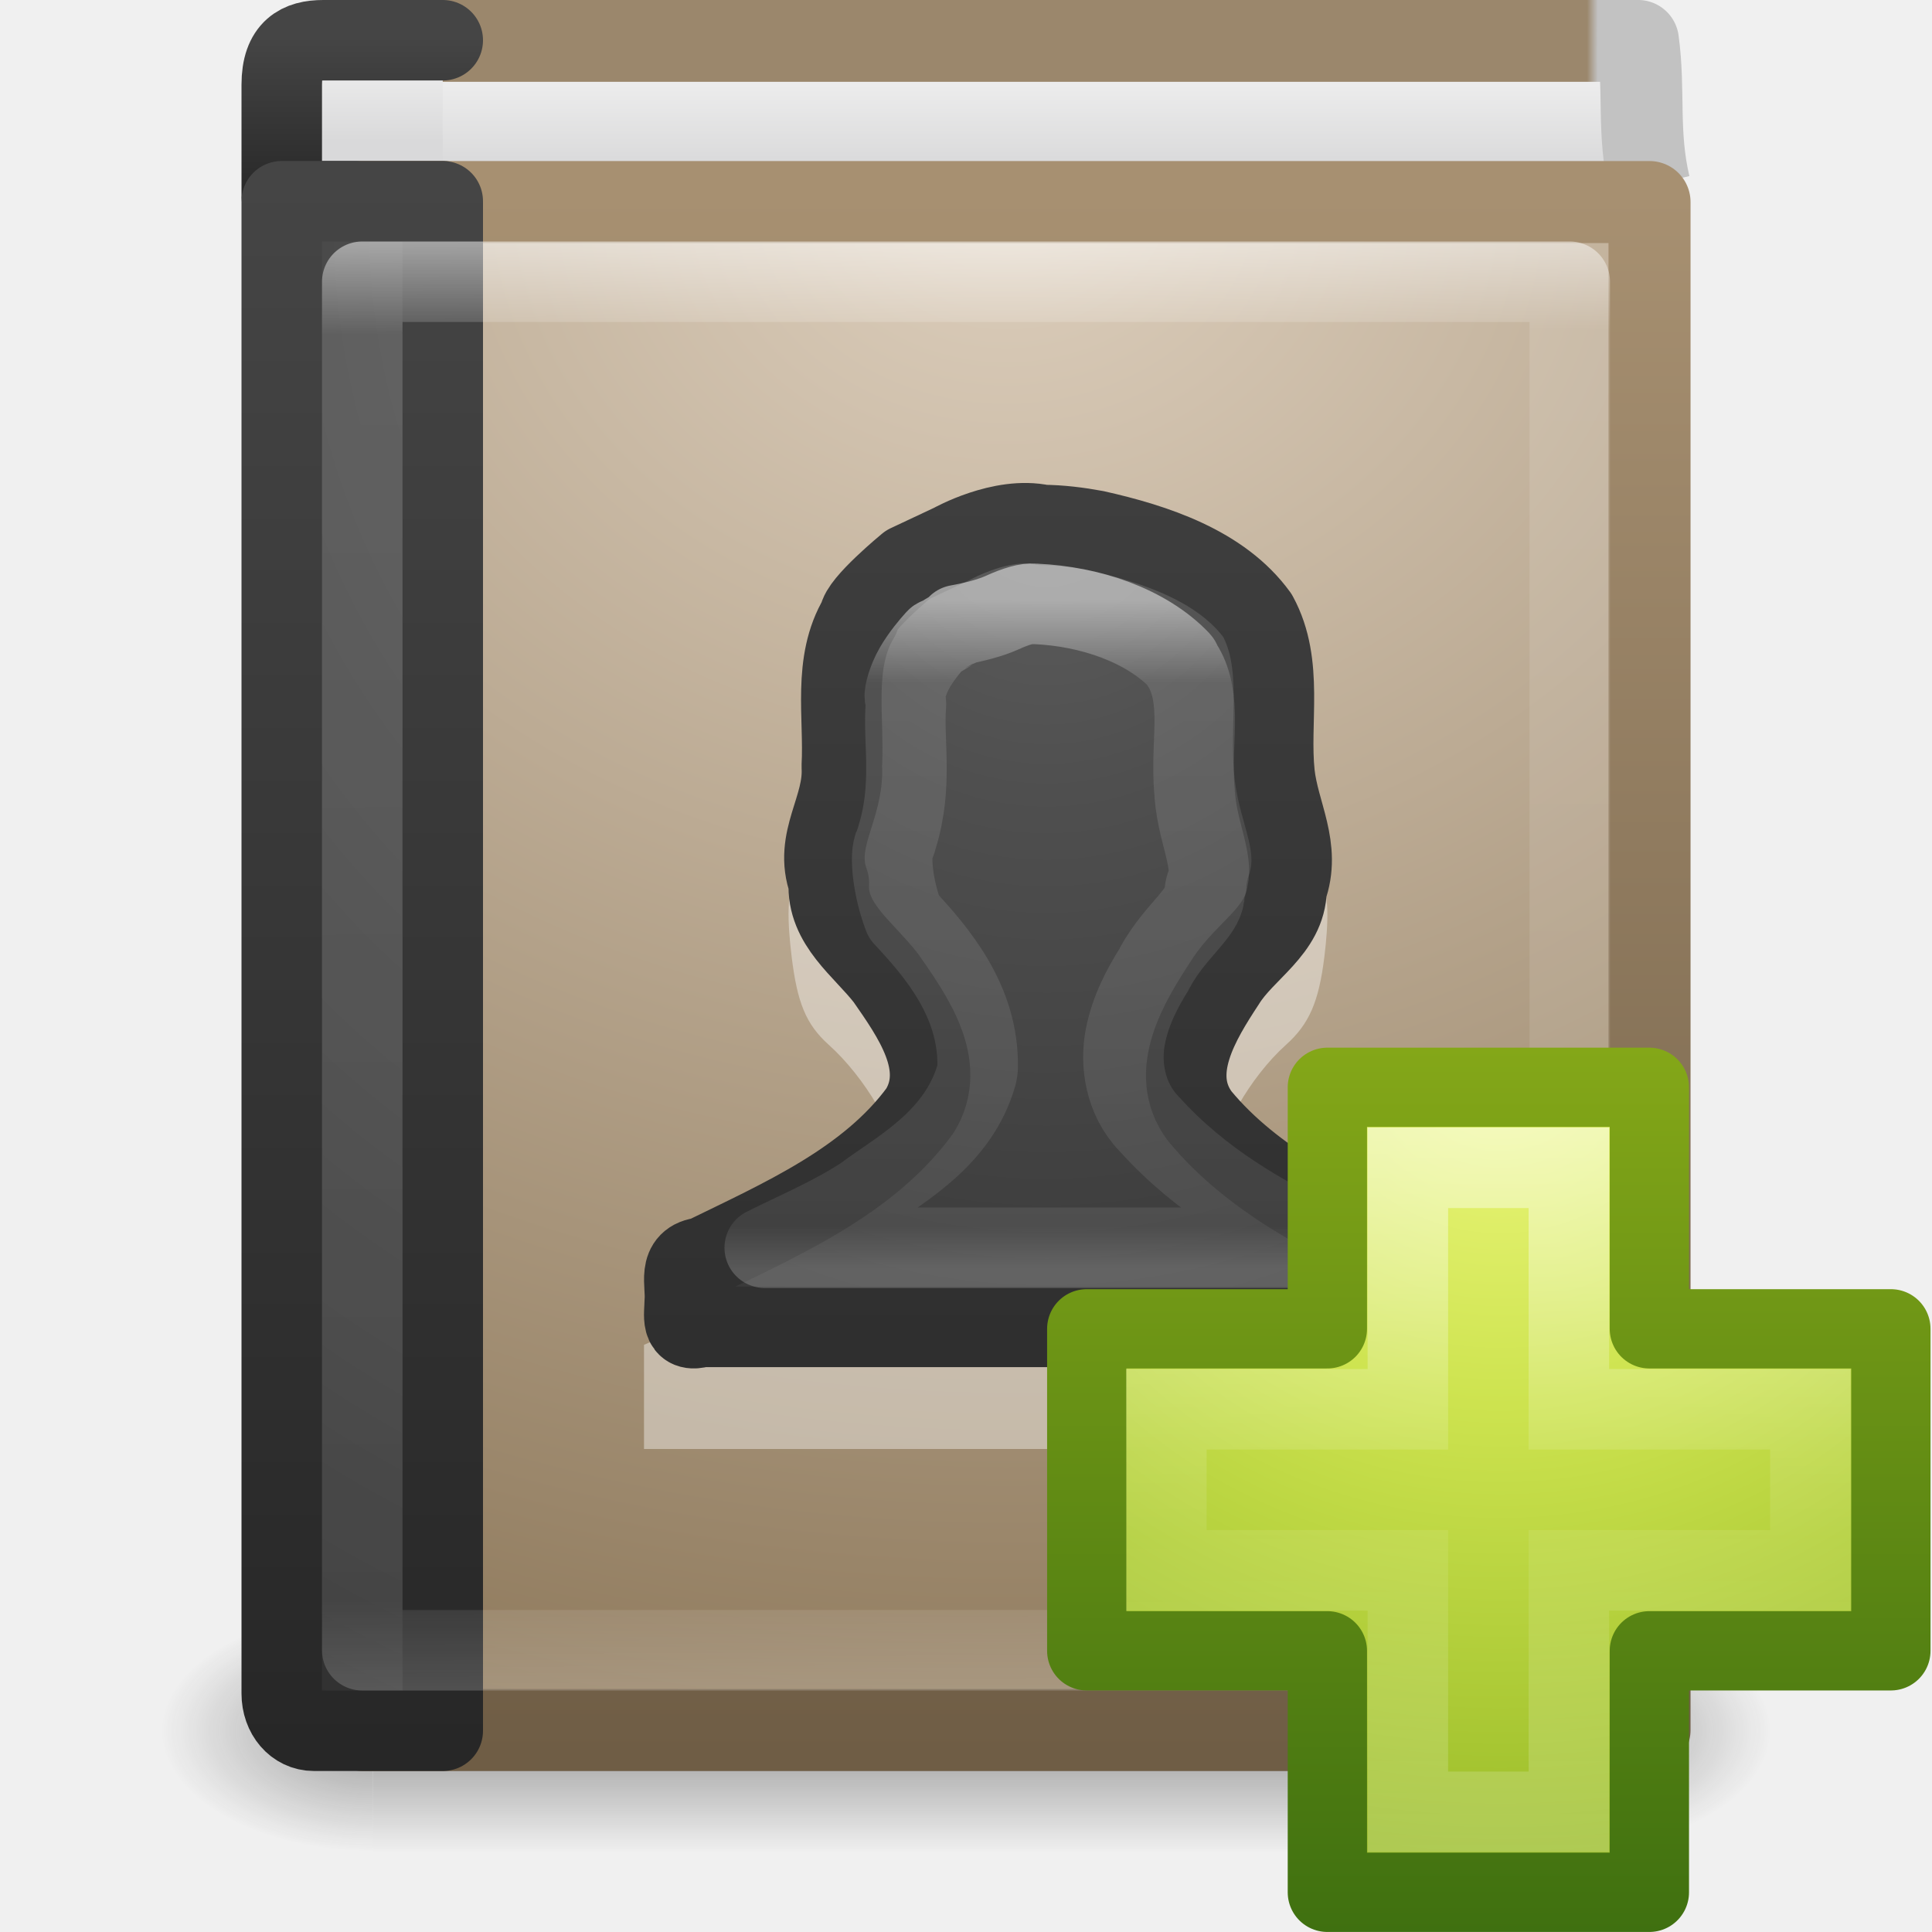
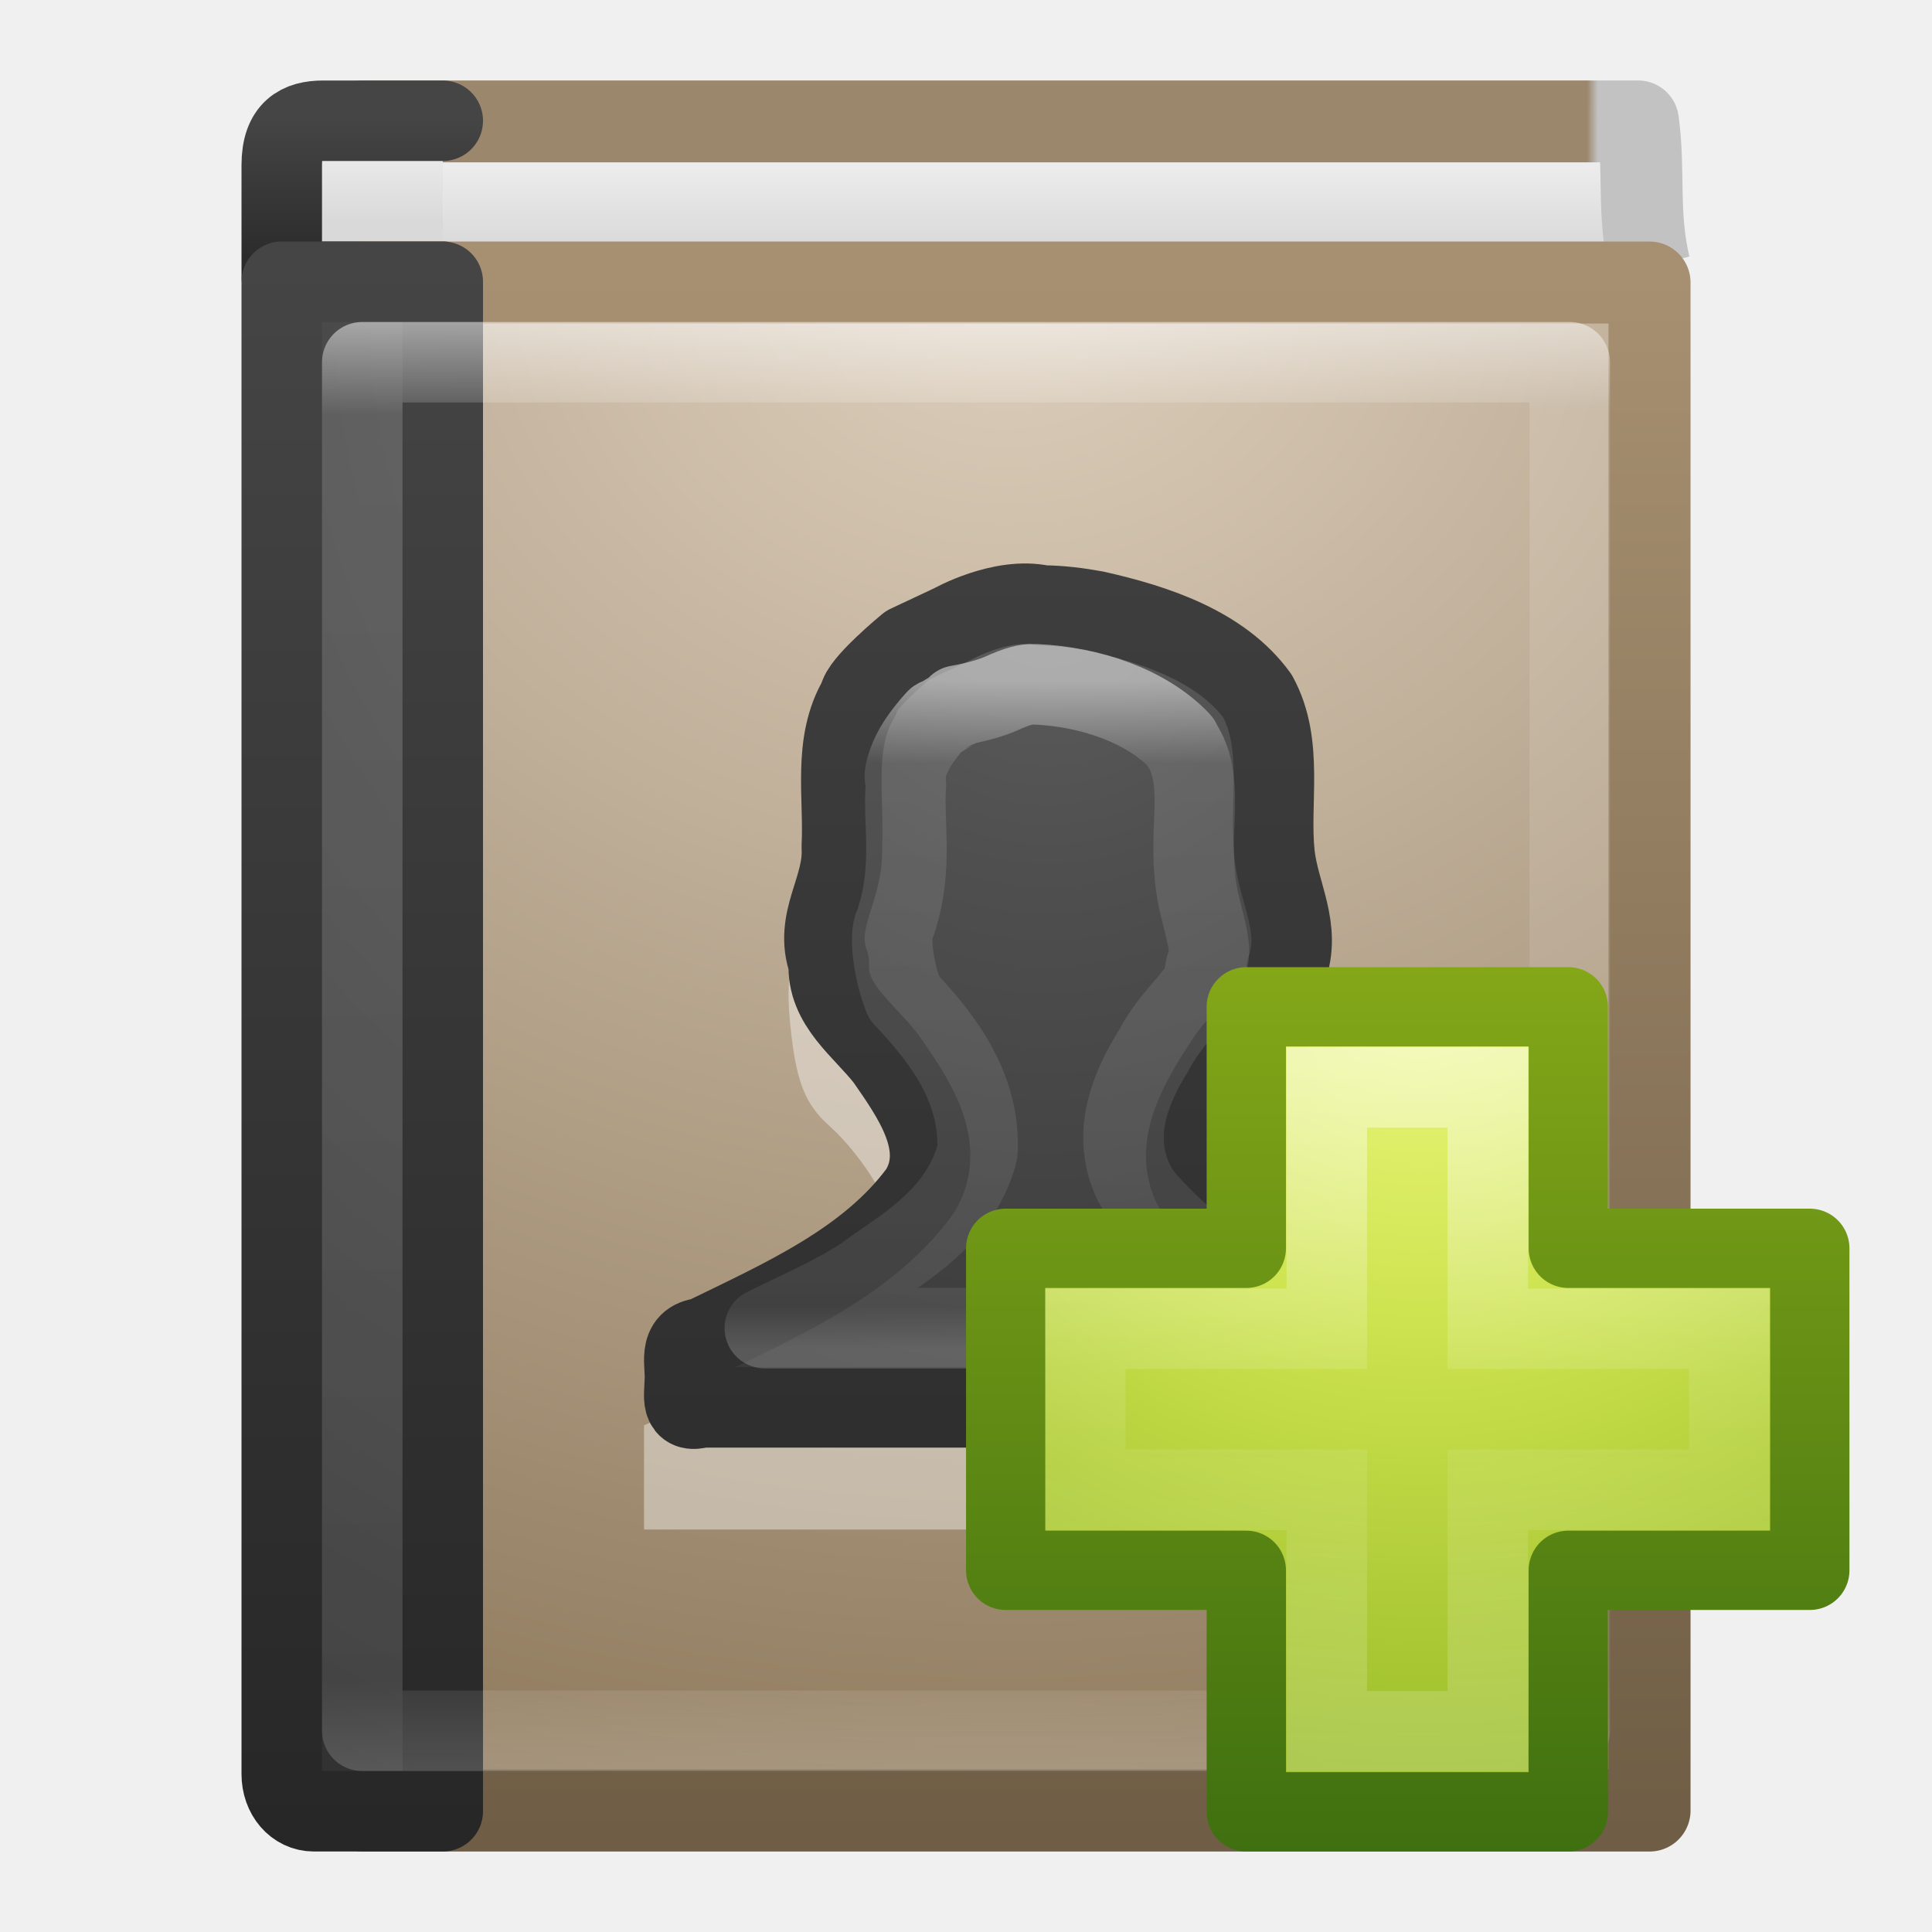
<svg xmlns="http://www.w3.org/2000/svg" xmlns:xlink="http://www.w3.org/1999/xlink" width="24" height="24" id="svg3481" version="1.1">
  <defs id="defs3483">
-     <linearGradient xlink:href="#linearGradient3195" id="linearGradient3063" gradientUnits="userSpaceOnUse" gradientTransform="matrix(0.3909663,0,0,0.4700354,2.664748,8.442357)" x1="24" y1="14.916" x2="24" y2="32.596" />
+     <linearGradient xlink:href="#linearGradient3195" id="linearGradient3063" gradientUnits="userSpaceOnUse" gradientTransform="matrix(0.3909663,0,0,0.4700354,2.664748,9.442357)" x1="24" y1="14.916" x2="24" y2="32.596" />
    <linearGradient id="linearGradient3195">
      <stop id="stop3197" style="stop-color:#ffffff;stop-opacity:1" offset="0" />
      <stop id="stop3199" style="stop-color:#ffffff;stop-opacity:0.235" offset="0.123" />
      <stop id="stop3201" style="stop-color:#ffffff;stop-opacity:0.157" offset="0.937" />
      <stop id="stop3203" style="stop-color:#ffffff;stop-opacity:0.392" offset="1" />
    </linearGradient>
-     <radialGradient xlink:href="#linearGradient2867-449-88-871-390-598-476-591-434-148-57-177-641-289-620-227-114-444-680-744-8-7" id="radialGradient3066" gradientUnits="userSpaceOnUse" gradientTransform="matrix(0,0.7455191,-0.6788126,0,18.7389,5.818746)" cx="10.904" cy="8.45" fx="10.904" fy="8.45" r="20" />
+     <radialGradient xlink:href="#linearGradient2867-449-88-871-390-598-476-591-434-148-57-177-641-289-620-227-114-444-680-744-8-7" id="radialGradient3066" gradientUnits="userSpaceOnUse" gradientTransform="matrix(0,0.7455191,-0.6788126,0,18.7389,6.818746)" cx="10.904" cy="8.45" fx="10.904" fy="8.45" r="20" />
    <linearGradient id="linearGradient2867-449-88-871-390-598-476-591-434-148-57-177-641-289-620-227-114-444-680-744-8-7">
      <stop id="stop5430-8-6" style="stop-color:#5f5f5f;stop-opacity:1" offset="0" />
      <stop id="stop5432-3-5" style="stop-color:#4f4f4f;stop-opacity:1" offset="0.262" />
      <stop id="stop5434-1-6" style="stop-color:#3b3b3b;stop-opacity:1" offset="0.705" />
      <stop id="stop5436-8-9" style="stop-color:#2b2b2b;stop-opacity:1" offset="1" />
    </linearGradient>
-     <linearGradient xlink:href="#linearGradient3707-319-631-407-324-616-674-812-821-107-178-392-400-6-7" id="linearGradient3068" gradientUnits="userSpaceOnUse" gradientTransform="matrix(0.5369519,0,0,0.5302194,0.1161825,7.029592)" x1="24" y1="44" x2="24" y2="3.899" />
+     <linearGradient xlink:href="#linearGradient3707-319-631-407-324-616-674-812-821-107-178-392-400-6-7" id="linearGradient3068" gradientUnits="userSpaceOnUse" gradientTransform="matrix(0.5369519,0,0,0.5302194,0.1161826,8.029592)" x1="24" y1="44" x2="24" y2="3.899" />
    <linearGradient id="linearGradient3707-319-631-407-324-616-674-812-821-107-178-392-400-6-7">
      <stop id="stop5440-4-4" style="stop-color:#272727;stop-opacity:1" offset="0" />
      <stop id="stop5442-3-5" style="stop-color:#454545;stop-opacity:1" offset="1" />
    </linearGradient>
-     <linearGradient xlink:href="#linearGradient3100" id="linearGradient3072" gradientUnits="userSpaceOnUse" gradientTransform="matrix(0.4054054,0,0,0.4594594,2.270271,8.972663)" x1="24" y1="4.431" x2="24.107" y2="43.758" />
+     <linearGradient xlink:href="#linearGradient3100" id="linearGradient3072" gradientUnits="userSpaceOnUse" gradientTransform="matrix(0.4054054,0,0,0.4594594,2.270271,9.972663)" x1="24" y1="4.431" x2="24.107" y2="43.758" />
    <linearGradient id="linearGradient3100">
      <stop offset="0" style="stop-color:#ffffff;stop-opacity:1" id="stop3102" />
      <stop offset="0.062" style="stop-color:#ffffff;stop-opacity:0.235" id="stop3104" />
      <stop offset="0.933" style="stop-color:#ffffff;stop-opacity:0.157" id="stop3106" />
      <stop offset="1" style="stop-color:#ffffff;stop-opacity:0.392" id="stop3108" />
    </linearGradient>
-     <radialGradient xlink:href="#linearGradient2867-449-88-871-390-598-476-591-434-148-57-177-641-289-620-227-114-444-680-744-8" id="radialGradient3075" gradientUnits="userSpaceOnUse" gradientTransform="matrix(0,1.138534,-0.9889027,-2.0976135e-8,19.65604,2.249398)" cx="7.496" cy="8.45" fx="7.496" fy="8.45" r="20" />
+     <radialGradient xlink:href="#linearGradient2867-449-88-871-390-598-476-591-434-148-57-177-641-289-620-227-114-444-680-744-8" id="radialGradient3075" gradientUnits="userSpaceOnUse" gradientTransform="matrix(0,1.138534,-0.9889027,-2.0976135e-8,19.65604,3.249398)" cx="7.496" cy="8.45" fx="7.496" fy="8.45" r="20" />
    <linearGradient id="linearGradient2867-449-88-871-390-598-476-591-434-148-57-177-641-289-620-227-114-444-680-744-8">
      <stop id="stop5430-8" style="stop-color:#5f5f5f;stop-opacity:1" offset="0" />
      <stop id="stop5432-3" style="stop-color:#4f4f4f;stop-opacity:1" offset="0.262" />
      <stop id="stop5434-1" style="stop-color:#3b3b3b;stop-opacity:1" offset="0.705" />
      <stop id="stop5436-8" style="stop-color:#2b2b2b;stop-opacity:1" offset="1" />
    </linearGradient>
-     <linearGradient xlink:href="#linearGradient3707-319-631-407-324-616-674-812-821-107-178-392-400-6" id="linearGradient3077" gradientUnits="userSpaceOnUse" gradientTransform="matrix(0.4,0,0,0.4871795,1.7,8.307378)" x1="24" y1="44" x2="24" y2="3.899" />
+     <linearGradient xlink:href="#linearGradient3707-319-631-407-324-616-674-812-821-107-178-392-400-6" id="linearGradient3077" gradientUnits="userSpaceOnUse" gradientTransform="matrix(0.4,0,0,0.4871795,1.7,9.307378)" x1="24" y1="44" x2="24" y2="3.899" />
    <linearGradient id="linearGradient3707-319-631-407-324-616-674-812-821-107-178-392-400-6">
      <stop id="stop5440-4" style="stop-color:#272727;stop-opacity:1" offset="0" />
      <stop id="stop5442-3" style="stop-color:#454545;stop-opacity:1" offset="1" />
    </linearGradient>
-     <radialGradient xlink:href="#linearGradient8967" id="radialGradient3080" gradientUnits="userSpaceOnUse" gradientTransform="matrix(0,1.271178,-1.497281,0,22.45332,-20.79136)" cx="24.502" cy="6.648" fx="24.502" fy="6.648" r="17.498" />
+     <radialGradient xlink:href="#linearGradient8967" id="radialGradient3080" gradientUnits="userSpaceOnUse" gradientTransform="matrix(0,1.271178,-1.497281,0,22.45332,-19.79136)" cx="24.502" cy="6.648" fx="24.502" fy="6.648" r="17.498" />
    <linearGradient id="linearGradient8967">
      <stop id="stop8969" style="stop-color:#ddcfbd;stop-opacity:1" offset="0" />
      <stop id="stop8971" style="stop-color:#856f50;stop-opacity:1" offset="1" />
    </linearGradient>
-     <linearGradient xlink:href="#linearGradient3319" id="linearGradient3082" gradientUnits="userSpaceOnUse" gradientTransform="matrix(0.329571,0,0,0.3414124,1.953728,8.826401)" x1="32.901" y1="4.648" x2="32.901" y2="61.482" />
+     <linearGradient xlink:href="#linearGradient3319" id="linearGradient3082" gradientUnits="userSpaceOnUse" gradientTransform="matrix(0.329571,0,0,0.3414124,1.953728,9.826401)" x1="32.901" y1="4.648" x2="32.901" y2="61.482" />
    <linearGradient id="linearGradient3319">
      <stop id="stop3321" style="stop-color:#a79071;stop-opacity:1" offset="0" />
      <stop id="stop3323" style="stop-color:#6f5d45;stop-opacity:1" offset="1" />
    </linearGradient>
-     <linearGradient xlink:href="#linearGradient2346" id="linearGradient3085" gradientUnits="userSpaceOnUse" x1="10.654" y1="1" x2="10.654" y2="3" gradientTransform="matrix(0.4,0,0,0.5000033,0.9000221,8.24967)" />
+     <linearGradient xlink:href="#linearGradient2346" id="linearGradient3085" gradientUnits="userSpaceOnUse" x1="10.654" y1="1" x2="10.654" y2="3" gradientTransform="matrix(0.4,0,0,0.5000033,0.9000222,9.24967)" />
    <linearGradient id="linearGradient2346">
      <stop id="stop2348" style="stop-color:#eeeeee;stop-opacity:1" offset="0" />
      <stop id="stop2350" style="stop-color:#d9d9da;stop-opacity:1" offset="1" />
    </linearGradient>
-     <linearGradient xlink:href="#linearGradient3707-319-631-407-324-616-674-812-821-107-178-392-400-6-2" id="linearGradient3087" gradientUnits="userSpaceOnUse" gradientTransform="matrix(0.4,0,0,0.05128207,1.700127,8.268916)" x1="24" y1="44" x2="24" y2="3.899" />
+     <linearGradient xlink:href="#linearGradient3707-319-631-407-324-616-674-812-821-107-178-392-400-6-2" id="linearGradient3087" gradientUnits="userSpaceOnUse" gradientTransform="matrix(0.4,0,0,0.05128207,1.700127,9.268916)" x1="24" y1="44" x2="24" y2="3.899" />
    <linearGradient id="linearGradient3707-319-631-407-324-616-674-812-821-107-178-392-400-6-2">
      <stop id="stop5440-4-8" style="stop-color:#272727;stop-opacity:1" offset="0" />
      <stop id="stop5442-3-8" style="stop-color:#454545;stop-opacity:1" offset="1" />
    </linearGradient>
-     <linearGradient xlink:href="#linearGradient2346" id="linearGradient3090" gradientUnits="userSpaceOnUse" gradientTransform="matrix(0.5258947,0,0,1.016458,-0.2584514,5.508031)" x1="24.64" y1="3.381" x2="24.64" y2="4.497" />
-     <linearGradient xlink:href="#linearGradient3110" id="linearGradient3092" gradientUnits="userSpaceOnUse" gradientTransform="matrix(0.3751692,0,0,0.4937737,0.2291167,8.143814)" x1="10.199" y1="0.065" x2="54.887" y2="0.065" />
+     <linearGradient xlink:href="#linearGradient2346" id="linearGradient3090" gradientUnits="userSpaceOnUse" gradientTransform="matrix(0.5258947,0,0,1.016458,-0.2584513,6.50803)" x1="24.64" y1="3.381" x2="24.64" y2="4.497" />
+     <linearGradient xlink:href="#linearGradient3110" id="linearGradient3092" gradientUnits="userSpaceOnUse" gradientTransform="matrix(0.3751692,0,0,0.4937737,0.2291168,9.143814)" x1="10.199" y1="0.065" x2="54.887" y2="0.065" />
    <linearGradient id="linearGradient3110">
      <stop offset="0" style="stop-color:#9b876c;stop-opacity:1" id="stop3112" />
      <stop offset="0.934" style="stop-color:#9b876c;stop-opacity:1" id="stop3114" />
      <stop offset="0.942" style="stop-color:#c2c2c2;stop-opacity:1" id="stop3116" />
      <stop offset="1" style="stop-color:#c2c2c2;stop-opacity:1" id="stop3118" />
-     </linearGradient>
-     <radialGradient r="2.5" fy="43.5" fx="4.993" cy="43.5" cx="4.993" gradientTransform="matrix(2.003784,0,0,1.4,27.98813,-17.4)" gradientUnits="userSpaceOnUse" id="radialGradient3082-993" xlink:href="#linearGradient3688-166-749-49" />
-     <linearGradient id="linearGradient3688-166-749-49">
-       <stop offset="0" style="stop-color:#181818;stop-opacity:1" id="stop3079" />
-       <stop offset="1" style="stop-color:#181818;stop-opacity:0" id="stop3081" />
-     </linearGradient>
-     <radialGradient r="2.5" fy="43.5" fx="4.993" cy="43.5" cx="4.993" gradientTransform="matrix(2.003784,0,0,1.4,-20.01187,-104.4)" gradientUnits="userSpaceOnUse" id="radialGradient3084-992" xlink:href="#linearGradient3688-464-309-276" />
-     <linearGradient id="linearGradient3688-464-309-276">
-       <stop offset="0" style="stop-color:#181818;stop-opacity:1" id="stop3085" />
-       <stop offset="1" style="stop-color:#181818;stop-opacity:0" id="stop3087" />
-     </linearGradient>
-     <linearGradient y2="39.999" x2="25.058" y1="47.028" x1="25.058" gradientUnits="userSpaceOnUse" id="linearGradient3086-631" xlink:href="#linearGradient3702-501-757-979" />
-     <linearGradient id="linearGradient3702-501-757-979">
-       <stop offset="0" style="stop-color:#181818;stop-opacity:0" id="stop3091" />
-       <stop offset="0.5" style="stop-color:#181818;stop-opacity:1" id="stop3093" />
-       <stop offset="1" style="stop-color:#181818;stop-opacity:0" id="stop3095" />
    </linearGradient>
    <linearGradient id="linearGradient3242-7">
      <stop offset="0" style="stop-color:#eef87e;stop-opacity:1" id="stop3244-5" />
      <stop offset="0.262" style="stop-color:#cde34f;stop-opacity:1" id="stop3246-9" />
      <stop offset="0.661" style="stop-color:#93b723;stop-opacity:1" id="stop3248-7" />
      <stop offset="1" style="stop-color:#5a7e0d;stop-opacity:1" id="stop3250-8" />
    </linearGradient>
    <linearGradient id="linearGradient2490-3">
      <stop offset="0" style="stop-color:#3f7010;stop-opacity:1;" id="stop2492-3" />
      <stop offset="1" style="stop-color:#84a718;stop-opacity:1" id="stop2494-8" />
    </linearGradient>
-     <linearGradient xlink:href="#linearGradient4154" id="linearGradient5530" gradientUnits="userSpaceOnUse" gradientTransform="matrix(0.2817955,0,0,0.2800956,12.18603,20.02218)" x1="24.139" y1="7.048" x2="24.139" y2="39.268" />
+     <linearGradient xlink:href="#linearGradient4154" id="linearGradient5530" gradientUnits="userSpaceOnUse" gradientTransform="matrix(0.2817955,0,0,0.2800956,11.17874,19.02218)" x1="24.139" y1="7.048" x2="24.139" y2="39.268" />
    <linearGradient id="linearGradient4154">
      <stop offset="0" style="stop-color:#ffffff;stop-opacity:1" id="stop4156" />
      <stop offset="0.447" style="stop-color:#ffffff;stop-opacity:0.235" id="stop4158" />
      <stop offset="0.564" style="stop-color:#ffffff;stop-opacity:0.157" id="stop4160" />
      <stop offset="1" style="stop-color:#ffffff;stop-opacity:0.392" id="stop4162" />
    </linearGradient>
-     <radialGradient r="31" fy="48.216" fx="65.297" cy="48.216" cx="65.297" gradientTransform="matrix(0,0.5254499,-0.5716256,0,46.20067,-13.12381)" gradientUnits="userSpaceOnUse" id="radialGradient3342" xlink:href="#linearGradient3242-7" />
-     <linearGradient y2="51.244" x2="72.422" y1="124.756" x1="72.422" gradientTransform="matrix(0.1482266,0,0,0.1494387,5.450789,13.35668)" gradientUnits="userSpaceOnUse" id="linearGradient3344" xlink:href="#linearGradient2490-3" />
+     <radialGradient r="31" fy="48.216" fx="65.297" cy="48.216" cx="65.297" gradientTransform="matrix(0,0.5254499,-0.5716256,0,45.19339,-14.12381)" gradientUnits="userSpaceOnUse" id="radialGradient3298" xlink:href="#linearGradient3242-7" />
+     <linearGradient y2="51.244" x2="72.422" y1="124.756" x1="72.422" gradientTransform="matrix(0.1482266,0,0,0.1494387,4.443503,12.35668)" gradientUnits="userSpaceOnUse" id="linearGradient3300" xlink:href="#linearGradient2490-3" />
  </defs>
  <g id="layer1" transform="translate(0,-8)">
-     <g transform="matrix(0.4999998,0,0,0.3333336,-1.999996e-7,15.33331)" id="g2036" style="display:inline">
-       <g transform="matrix(1.052632,0,0,1.285713,-1.263158,-13.42854)" id="g3712" style="opacity:0.4">
-         <rect width="5" height="7" x="38" y="40" id="rect2801" style="fill:url(#radialGradient3082-993);fill-opacity:1;stroke:none" />
-         <rect width="5" height="7" x="-10" y="-47" transform="scale(-1,-1)" id="rect3696" style="fill:url(#radialGradient3084-992);fill-opacity:1;stroke:none" />
-         <rect width="28" height="7" x="10" y="40" id="rect3700" style="fill:url(#linearGradient3086-631);fill-opacity:1;stroke:none" />
-       </g>
-     </g>
-     <path style="fill:url(#linearGradient3090);fill-opacity:1;stroke:url(#linearGradient3092);stroke-width:1.017;stroke-linecap:butt;stroke-linejoin:round;stroke-miterlimit:0;stroke-opacity:1;stroke-dasharray:none;stroke-dashoffset:0;display:inline" id="path2723" d="M 20.491,10.304 C 20.337,9.649 20.433,9.133 20.348,8.508 l -15.839,0 0.093,1.983" />
-     <path style="color:#000000;fill:url(#linearGradient3085);fill-opacity:1;fill-rule:nonzero;stroke:url(#linearGradient3087);stroke-width:1;stroke-linecap:round;stroke-linejoin:round;stroke-miterlimit:4;stroke-opacity:1;stroke-dasharray:none;stroke-dashoffset:0;marker:none;visibility:visible;display:inline;overflow:visible;enable-background:accumulate" id="rect5505-21-3-9" d="m 5.5,10.5 -1.6,0 c -0.228,0 -0.4,-0.021 -0.4,-0.049 l 0,-1.398 c 0,-0.444 0.224,-0.553 0.516,-0.553 l 1.484,0" />
-     <rect style="fill:url(#radialGradient3080);fill-opacity:1;stroke:url(#linearGradient3082);stroke-width:1.019;stroke-linecap:round;stroke-linejoin:round;stroke-miterlimit:0;stroke-opacity:1;stroke-dasharray:none;stroke-dashoffset:0;display:inline" id="rect2719" y="10.51" x="4.51" height="18.981" width="15.981" />
-     <path style="color:#000000;fill:url(#radialGradient3075);fill-opacity:1;fill-rule:nonzero;stroke:url(#linearGradient3077);stroke-width:1;stroke-linecap:round;stroke-linejoin:round;stroke-miterlimit:4;stroke-opacity:1;stroke-dasharray:none;stroke-dashoffset:0;marker:none;visibility:visible;display:inline;overflow:visible;enable-background:accumulate" id="rect5505-21-3" d="m 5.5,10.5 c 0,0 0,13.212 0,19 l -1.6,0 c -0.228,0 -0.4,-0.201 -0.4,-0.463 l 0,-18.537 z" />
-     <rect style="opacity:0.5;fill:none;stroke:url(#linearGradient3072);stroke-width:1;stroke-linecap:round;stroke-linejoin:round;stroke-miterlimit:4;stroke-opacity:1;stroke-dasharray:none;stroke-dashoffset:0" id="rect6741-0" y="11.5" x="4.5" height="17" width="15" />
-     <path style="opacity:0.4;fill:#ffffff;fill-opacity:1;fill-rule:evenodd;stroke:none;stroke-width:1.002;marker:none;visibility:visible;display:inline;overflow:visible;enable-background:accumulate" id="rect2382-1" d="m 12.952,15 c -0.36,-0.002 -0.676,0.063 -0.891,0.198 -0.278,0.174 -0.4,0.196 -0.477,0.076 -0.074,-0.115 -0.142,-0.102 -0.207,0.061 -0.055,0.138 -0.171,0.2 -0.302,0.152 -0.126,-0.046 -0.177,-0.031 -0.127,0.046 0.048,0.074 0.024,0.137 -0.048,0.137 -0.072,0 -0.303,0.233 -0.509,0.517 -0.328,0.453 -0.382,0.66 -0.382,1.613 4.4e-5,0.598 0.063,1.18 -0.127,1.217 -0.111,0.022 -0.101,0.437 -0.048,0.867 0.069,0.562 0.173,0.837 0.461,1.095 0.449,0.402 0.859,1.098 0.859,1.476 0,0.518 -1.264,1.424 -3.154,2.251 l 3e-7,1.294 9.999,0 L 18,24.571 c -1.569,-0.682 -2.868,-1.627 -2.868,-2.116 0,-0.377 0.395,-1.074 0.843,-1.476 0.288,-0.258 0.408,-0.533 0.477,-1.095 0.053,-0.43 0.06,-0.833 -0.048,-0.867 -0.149,-0.047 -0.143,-0.624 -0.143,-1.217 0,-0.85 -0.057,-1.166 -0.286,-1.521 -0.457,-0.708 -1.944,-1.272 -3.023,-1.278 z" />
-     <path style="color:#000000;fill:url(#radialGradient3066);fill-opacity:1;fill-rule:nonzero;stroke:url(#linearGradient3068);stroke-width:1;stroke-linecap:round;stroke-linejoin:round;stroke-miterlimit:4;stroke-opacity:1;stroke-dasharray:none;stroke-dashoffset:0;marker:none;visibility:visible;display:inline;overflow:visible;enable-background:accumulate" id="path3107" d="m 12.953,14.522 c -0.512,-0.112 -1.125,0.233 -1.125,0.233 l -0.551,0.259 c 0,0 -0.597,0.49 -0.603,0.656 -0.336,0.559 -0.183,1.237 -0.217,1.848 0.033,0.525 -0.356,0.914 -0.161,1.447 -0.028,0.514 0.422,0.815 0.711,1.187 0.326,0.47 0.768,1.084 0.42,1.647 -0.644,0.878 -1.715,1.344 -2.692,1.822 -0.332,0.032 -0.207,0.332 -0.229,0.546 -5.288e-4,0.17 -0.06,0.395 0.205,0.316 2.93,0 5.859,0 8.789,0 0,-0.294 0,-0.588 0,-0.883 -0.946,-0.451 -1.934,-0.934 -2.597,-1.736 -0.399,-0.537 9.12e-4,-1.182 0.315,-1.66 0.245,-0.398 0.757,-0.652 0.764,-1.159 0.188,-0.514 -0.096,-0.94 -0.149,-1.431 -0.069,-0.651 0.118,-1.362 -0.212,-1.967 C 15.173,15.029 14.353,14.758 13.609,14.591 13.393,14.551 13.173,14.524 12.953,14.522 z" />
-     <path style="opacity:0.5;color:#000000;fill:none;stroke:url(#linearGradient3063);stroke-width:1;stroke-linecap:round;stroke-linejoin:round;stroke-miterlimit:4;stroke-opacity:1;stroke-dasharray:none;stroke-dashoffset:0;marker:none;visibility:visible;display:inline;overflow:visible;enable-background:accumulate" id="path3151" d="m 12.842,15.501 c -0.083,-0.008 -0.212,0.027 -0.397,0.111 -0.137,0.062 -0.341,0.116 -0.548,0.153 l 0.014,0.014 c -0.003,0.001 -0.143,0.081 -0.233,0.139 -0.017,0.011 -0.026,0.004 -0.041,0.014 -0.005,0.006 -0.011,0.011 -0.014,0.014 -0.059,0.065 -0.175,0.201 -0.26,0.348 -0.089,0.154 -0.129,0.32 -0.123,0.362 a 0.408,0.416 0 0 1 0.014,0.098 c -0.039,0.426 0.092,1.001 -0.11,1.644 a 0.408,0.416 0 0 1 -0.027,0.084 c -0.076,0.132 -0.019,0.574 0.11,0.906 0.421,0.45 0.931,1.05 0.918,1.867 a 0.408,0.416 0 0 1 -0.014,0.098 c -0.222,0.775 -0.908,1.149 -1.342,1.463 a 0.408,0.416 0 0 1 -0.014,0.014 C 10.366,23.106 9.93,23.284 9.5,23.5 l 7,0 c -0.799,-0.382 -1.59,-0.833 -2.219,-1.533 -0.004,-0.005 -0.009,-0.009 -0.014,-0.014 -0.293,-0.31 -0.353,-0.736 -0.288,-1.073 0.064,-0.331 0.214,-0.609 0.356,-0.836 0.005,-0.008 0.009,-0.02 0.014,-0.028 0.143,-0.262 0.32,-0.442 0.438,-0.585 0.123,-0.149 0.175,-0.231 0.178,-0.348 a 0.408,0.416 0 0 1 0.027,-0.111 c 0.044,-0.135 0.025,-0.243 -0.014,-0.418 -0.038,-0.171 -0.115,-0.402 -0.137,-0.683 -4.33e-4,-0.005 3.89e-4,-0.008 0,-0.014 -0.036,-0.365 0.007,-0.694 0,-0.975 -0.007,-0.28 -0.058,-0.485 -0.178,-0.655 -0.002,-0.002 0.002,-0.012 0,-0.014 -0.427,-0.45 -1.13,-0.681 -1.795,-0.711 a 0.408,0.416 0 0 1 -0.027,0 z" />
-     <path style="color:#000000;fill:url(#radialGradient3342);fill-opacity:1;fill-rule:nonzero;stroke:url(#linearGradient3344);stroke-width:0.985;stroke-linecap:round;stroke-linejoin:round;stroke-miterlimit:4;stroke-opacity:1;stroke-dasharray:none;stroke-dashoffset:0;marker:none;visibility:visible;display:inline;overflow:visible;enable-background:accumulate" d="m 16.489,24.507 0,-3 4,0 0,3 3,0 0,4 -3,0 0,3 -4,0 0,-3 -2.989,0 0,-4 2.989,0 z" id="path2262" />
-     <path style="opacity:0.5;fill:none;stroke:url(#linearGradient5530);stroke-width:1;stroke-linecap:butt;stroke-linejoin:miter;stroke-miterlimit:4;stroke-opacity:1;stroke-dasharray:none;display:inline" d="m 17.489,25.507 0,-3 2,0 0,3 3,0 0,2 -3,0 0,3 -2,0 0,-3 -3,0 0,-2 3,0 z" id="path2272" />
+     <path style="display:inline;fill:url(#linearGradient3090);fill-opacity:1;stroke:url(#linearGradient3092);stroke-width:1.017;stroke-linecap:butt;stroke-linejoin:round;stroke-miterlimit:0;stroke-dasharray:none;stroke-dashoffset:0;stroke-opacity:1" id="path2723" d="M 20.491,11.304 C 20.337,10.649 20.433,10.133 20.348,9.508 l -15.839,0 0.093,1.983" />
+     <path style="color:#000000;display:inline;overflow:visible;visibility:visible;fill:url(#linearGradient3085);fill-opacity:1;fill-rule:nonzero;stroke:url(#linearGradient3087);stroke-width:1;stroke-linecap:round;stroke-linejoin:round;stroke-miterlimit:4;stroke-dasharray:none;stroke-dashoffset:0;stroke-opacity:1;marker:none;enable-background:accumulate" id="rect5505-21-3-9" d="m 5.5,11.5 -1.6,0 c -0.228,0 -0.4,-0.021 -0.4,-0.049 l 0,-1.398 c 0,-0.444 0.224,-0.553 0.516,-0.553 l 1.484,0" />
+     <rect style="display:inline;fill:url(#radialGradient3080);fill-opacity:1;stroke:url(#linearGradient3082);stroke-width:1.019;stroke-linecap:round;stroke-linejoin:round;stroke-miterlimit:0;stroke-dasharray:none;stroke-dashoffset:0;stroke-opacity:1" id="rect2719" y="11.51" x="4.51" height="18.981" width="15.981" />
+     <path style="color:#000000;display:inline;overflow:visible;visibility:visible;fill:url(#radialGradient3075);fill-opacity:1;fill-rule:nonzero;stroke:url(#linearGradient3077);stroke-width:1;stroke-linecap:round;stroke-linejoin:round;stroke-miterlimit:4;stroke-dasharray:none;stroke-dashoffset:0;stroke-opacity:1;marker:none;enable-background:accumulate" id="rect5505-21-3" d="m 5.5,11.5 c 0,0 0,13.212 0,19 l -1.6,0 c -0.228,0 -0.4,-0.201 -0.4,-0.463 l 0,-18.537 z" />
+     <rect style="opacity:0.5;fill:none;stroke:url(#linearGradient3072);stroke-width:1;stroke-linecap:round;stroke-linejoin:round;stroke-miterlimit:4;stroke-dasharray:none;stroke-dashoffset:0;stroke-opacity:1" id="rect6741-0" y="12.5" x="4.5" height="17" width="15" />
+     <path style="display:inline;overflow:visible;visibility:visible;opacity:0.4;fill:#ffffff;fill-opacity:1;fill-rule:evenodd;stroke:none;stroke-width:1.002;marker:none;enable-background:accumulate" id="rect2382-1" d="m 12.952,16 c -0.36,-0.002 -0.676,0.063 -0.891,0.198 -0.278,0.174 -0.4,0.196 -0.477,0.076 -0.074,-0.115 -0.142,-0.102 -0.207,0.061 -0.055,0.138 -0.171,0.2 -0.302,0.152 -0.126,-0.046 -0.177,-0.031 -0.127,0.046 0.048,0.074 0.024,0.137 -0.048,0.137 -0.072,0 -0.303,0.233 -0.509,0.517 -0.328,0.453 -0.382,0.66 -0.382,1.613 4.4e-5,0.598 0.063,1.18 -0.127,1.217 -0.111,0.022 -0.101,0.437 -0.048,0.867 0.069,0.562 0.173,0.837 0.461,1.095 0.449,0.402 0.859,1.098 0.859,1.476 0,0.518 -1.264,1.424 -3.154,2.251 l 3e-7,1.294 9.999,0 L 18,25.571 c -1.569,-0.682 -2.868,-1.627 -2.868,-2.116 0,-0.377 0.395,-1.074 0.843,-1.476 0.288,-0.258 0.408,-0.533 0.477,-1.095 0.053,-0.43 0.06,-0.833 -0.048,-0.867 -0.149,-0.047 -0.143,-0.624 -0.143,-1.217 0,-0.85 -0.057,-1.166 -0.286,-1.521 -0.457,-0.708 -1.944,-1.272 -3.023,-1.278 z" />
+     <path style="color:#000000;display:inline;overflow:visible;visibility:visible;fill:url(#radialGradient3066);fill-opacity:1;fill-rule:nonzero;stroke:url(#linearGradient3068);stroke-width:1;stroke-linecap:round;stroke-linejoin:round;stroke-miterlimit:4;stroke-dasharray:none;stroke-dashoffset:0;stroke-opacity:1;marker:none;enable-background:accumulate" id="path3107" d="m 12.953,15.522 c -0.512,-0.112 -1.125,0.233 -1.125,0.233 l -0.551,0.259 c 0,0 -0.597,0.49 -0.603,0.656 -0.336,0.559 -0.183,1.237 -0.217,1.848 0.033,0.525 -0.356,0.914 -0.161,1.447 -0.028,0.514 0.422,0.815 0.711,1.187 0.326,0.47 0.768,1.084 0.42,1.647 -0.644,0.878 -1.715,1.344 -2.692,1.822 -0.332,0.032 -0.207,0.332 -0.229,0.546 -5.288e-4,0.17 -0.06,0.395 0.205,0.316 2.93,0 5.859,0 8.789,0 0,-0.294 0,-0.588 0,-0.883 -0.946,-0.451 -1.934,-0.934 -2.597,-1.736 -0.399,-0.537 9.12e-4,-1.182 0.315,-1.66 0.245,-0.398 0.757,-0.652 0.764,-1.159 0.188,-0.514 -0.096,-0.94 -0.149,-1.431 -0.069,-0.651 0.118,-1.362 -0.212,-1.967 C 15.173,16.029 14.353,15.758 13.609,15.591 13.393,15.551 13.173,15.524 12.953,15.522 Z" />
+     <path style="color:#000000;display:inline;overflow:visible;visibility:visible;opacity:0.5;fill:none;stroke:url(#linearGradient3063);stroke-width:1;stroke-linecap:round;stroke-linejoin:round;stroke-miterlimit:4;stroke-dasharray:none;stroke-dashoffset:0;stroke-opacity:1;marker:none;enable-background:accumulate" id="path3151" d="m 12.842,16.501 c -0.083,-0.008 -0.212,0.027 -0.397,0.111 -0.137,0.062 -0.341,0.116 -0.548,0.153 l 0.014,0.014 c -0.003,0.001 -0.143,0.081 -0.233,0.139 -0.017,0.011 -0.026,0.004 -0.041,0.014 -0.005,0.006 -0.011,0.011 -0.014,0.014 -0.059,0.065 -0.175,0.201 -0.26,0.348 -0.089,0.154 -0.129,0.32 -0.123,0.362 a 0.408,0.416 0 0 1 0.014,0.098 c -0.039,0.426 0.092,1.001 -0.11,1.644 a 0.408,0.416 0 0 1 -0.027,0.084 c -0.076,0.132 -0.019,0.574 0.11,0.906 0.421,0.45 0.931,1.05 0.918,1.867 a 0.408,0.416 0 0 1 -0.014,0.098 c -0.222,0.775 -0.908,1.149 -1.342,1.463 a 0.408,0.416 0 0 1 -0.014,0.014 c -0.408,0.275 -0.844,0.453 -1.274,0.669 l 7,0 c -0.799,-0.382 -1.59,-0.833 -2.219,-1.533 -0.004,-0.005 -0.009,-0.009 -0.014,-0.014 -0.293,-0.31 -0.353,-0.736 -0.288,-1.073 0.064,-0.331 0.214,-0.609 0.356,-0.836 0.005,-0.008 0.009,-0.02 0.014,-0.028 0.143,-0.262 0.32,-0.442 0.438,-0.585 0.123,-0.149 0.175,-0.231 0.178,-0.348 a 0.408,0.416 0 0 1 0.027,-0.111 c 0.044,-0.135 0.025,-0.243 -0.014,-0.418 -0.038,-0.171 -0.115,-0.402 -0.137,-0.683 -4.33e-4,-0.005 3.89e-4,-0.008 0,-0.014 -0.036,-0.365 0.007,-0.694 0,-0.975 -0.007,-0.28 -0.058,-0.485 -0.178,-0.655 -0.002,-0.002 0.002,-0.012 0,-0.014 -0.427,-0.45 -1.13,-0.681 -1.795,-0.711 a 0.408,0.416 0 0 1 -0.027,0 z" />
+     <path style="color:#000000;display:inline;overflow:visible;visibility:visible;fill:url(#radialGradient3298);fill-opacity:1;fill-rule:nonzero;stroke:url(#linearGradient3300);stroke-width:0.985;stroke-linecap:round;stroke-linejoin:round;stroke-miterlimit:4;stroke-dasharray:none;stroke-dashoffset:0;stroke-opacity:1;marker:none;enable-background:accumulate" d="m 15.482,23.507 0,-3 4,0 0,3 3,0 0,4 -3,0 0,3 -4,0 0,-3 -2.989,0 0,-4 2.989,0 z" id="path2262" />
+     <path style="display:inline;opacity:0.5;fill:none;stroke:url(#linearGradient5530);stroke-width:1;stroke-linecap:butt;stroke-linejoin:miter;stroke-miterlimit:4;stroke-dasharray:none;stroke-opacity:1" d="m 16.482,24.507 0,-3 2,0 0,3 3,0 0,2 -3,0 0,3 -2,0 0,-3 -3,0 0,-2 3,0 z" id="path2272" />
  </g>
</svg>
